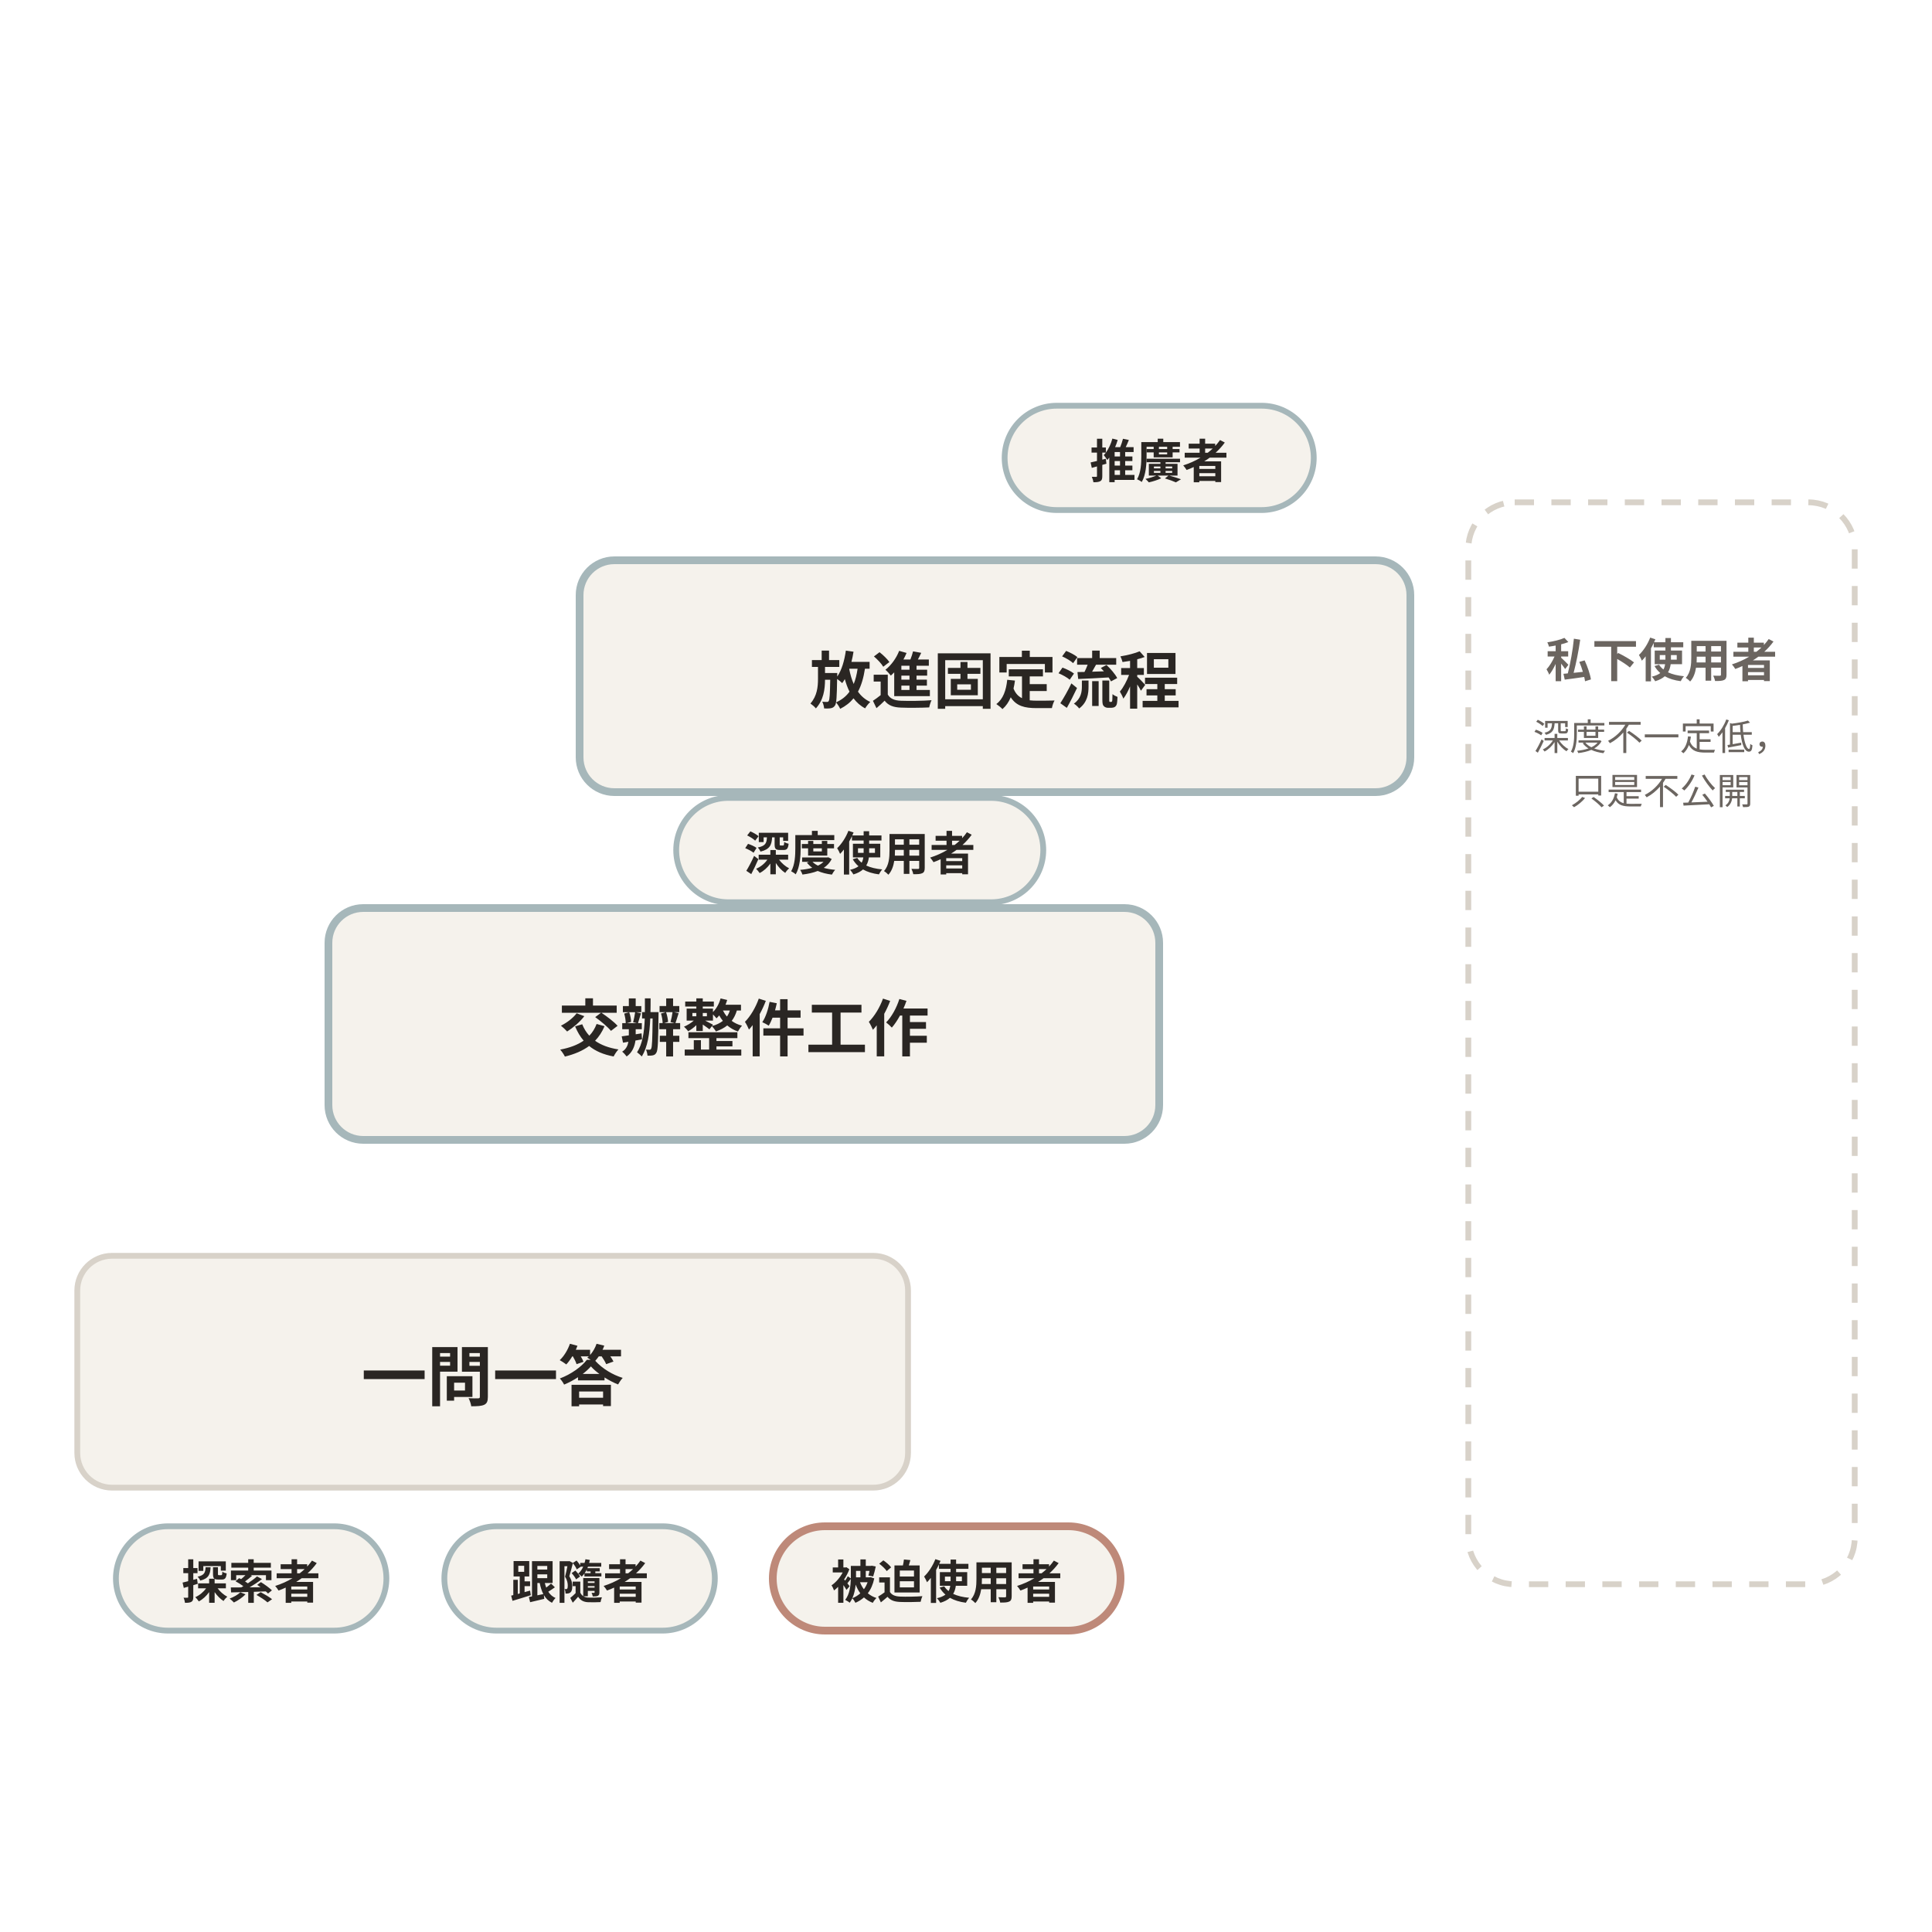
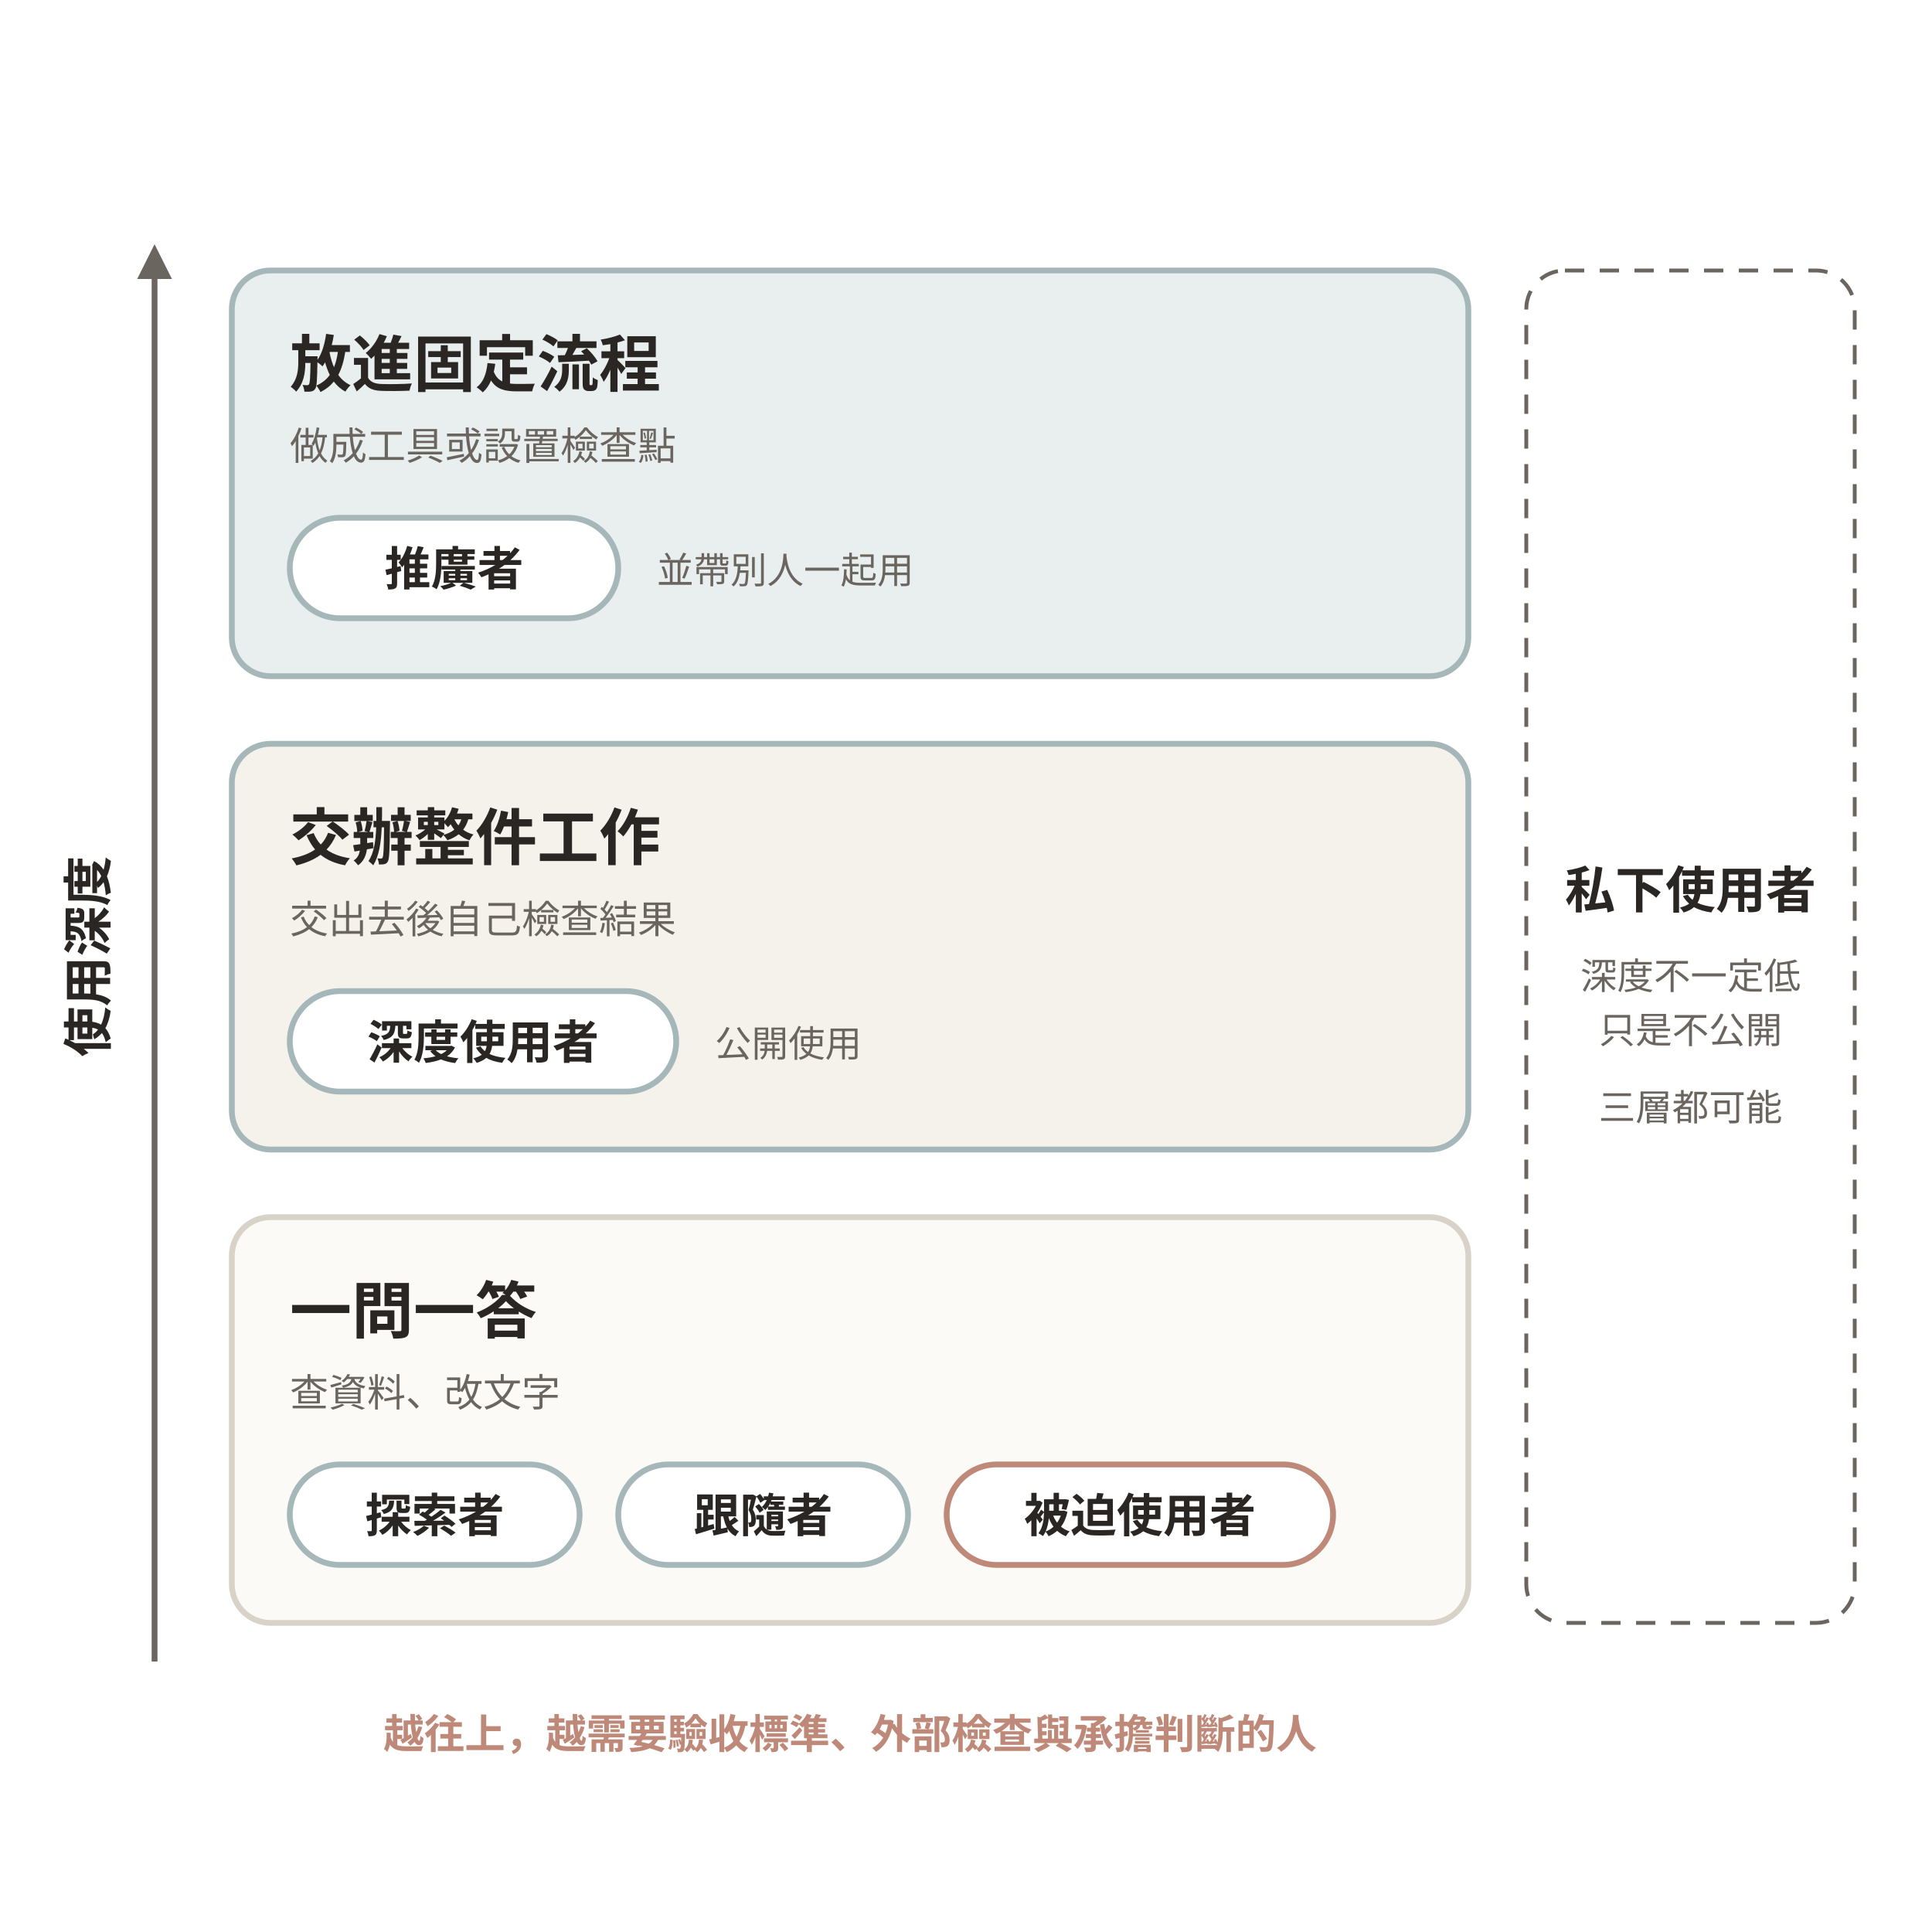
<svg xmlns="http://www.w3.org/2000/svg" viewBox="0 0 1000 1000" width="1000" height="1000" font-family="PingFang TC, Hiragino Sans GB, sans-serif">
+   <defs>
+     <marker id="ahG" viewBox="0 0 10 10" refX="8" refY="5" markerWidth="6" markerHeight="6" orient="auto-start-reverse">
+       <path d="M0,0 L10,5 L0,10 z" fill="#6B6560" />
+     </marker>
+   </defs>
  <rect width="1000" height="1000" fill="#FFFFFF" />
-   <g transform="translate(0,-90)">
-     <rect x="40" y="740" width="430" height="120" rx="18" fill="#F5F2EC" stroke="#D8D2C9" stroke-width="3" />
-     <text x="255" y="800" font-size="34" fill="#2A2623" font-weight="600" text-anchor="middle" dominant-baseline="central">一問一答</text>
-     <rect x="170" y="560" width="430" height="120" rx="18" fill="#F5F2EC" stroke="#A6B7BA" stroke-width="4" />
-     <text x="385" y="620" font-size="32" fill="#2A2623" font-weight="600" text-anchor="middle" dominant-baseline="central">交辦整件工作</text>
-     <rect x="300" y="380" width="430" height="120" rx="18" fill="#F5F2EC" stroke="#A6B7BA" stroke-width="4" />
-     <text x="515" y="440" font-size="32" fill="#2A2623" font-weight="600" text-anchor="middle" dominant-baseline="central">放進固定流程</text>
-     <rect x="520" y="300" width="160" height="54" rx="27" fill="#F5F2EC" stroke="#A6B7BA" stroke-width="3" />
-     <text x="600" y="327" font-size="24" fill="#2A2623" font-weight="600" text-anchor="middle" dominant-baseline="central">推廣者</text>
-     <rect x="350" y="503" width="190" height="54" rx="27" fill="#F5F2EC" stroke="#A6B7BA" stroke-width="3" />
-     <text x="445" y="530" font-size="24" fill="#2A2623" font-weight="600" text-anchor="middle" dominant-baseline="central">深度使用者</text>
-     <rect x="60" y="880" width="140" height="54" rx="27" fill="#F5F2EC" stroke="#A6B7BA" stroke-width="3" />
-     <text x="130" y="907" font-size="24" fill="#2A2623" font-weight="600" text-anchor="middle" dominant-baseline="central">探索者</text>
-     <rect x="230" y="880" width="140" height="54" rx="27" fill="#F5F2EC" stroke="#A6B7BA" stroke-width="3" />
-     <text x="300" y="907" font-size="24" fill="#2A2623" font-weight="600" text-anchor="middle" dominant-baseline="central">跟隨者</text>
-     <rect x="400" y="880" width="180" height="54" rx="27" fill="#F5F2EC" stroke="#BE8979" stroke-width="4" />
-     <text x="490" y="907" font-size="24" fill="#2A2623" font-weight="600" text-anchor="middle" dominant-baseline="central">被迫使用者</text>
-     <rect x="760" y="350" width="200" height="560" rx="24" fill="none" stroke="#D8D2C9" stroke-width="3" stroke-dasharray="10 9" />
-     <text x="860" y="430" font-size="24" fill="#6B6560" font-weight="600" text-anchor="middle" dominant-baseline="central">私下使用者</text>
-     <text x="860" y="470" font-size="19" fill="#6B6560" font-weight="500" text-anchor="middle" dominant-baseline="central">深度不一定低，</text>
-     <text x="860" y="498" font-size="19" fill="#6B6560" font-weight="500" text-anchor="middle" dominant-baseline="central">只是不公開</text>
+   <line x1="80" y1="860" x2="80" y2="130" stroke="#6B6560" stroke-width="3" marker-end="url(#ahG)" />
+   <text x="55" y="495" font-size="26" fill="#2A2623" font-weight="600" text-anchor="middle" transform="rotate(-90 55 495)">使用深度</text>
+   <g>
+     <rect x="120" y="140" width="640" height="210" rx="20" fill="#E9EEEF" stroke="#A6B7BA" stroke-width="3" />
+     <text x="150" y="200" font-size="32" fill="#2A2623" font-weight="700">放進固定流程</text>
+     <text x="150" y="238" font-size="20" fill="#6B6560">做成工具或設置檢查點</text>
+     <rect x="120" y="385" width="640" height="210" rx="20" fill="#F5F2EC" stroke="#A6B7BA" stroke-width="3" />
+     <text x="150" y="445" font-size="32" fill="#2A2623" font-weight="700">交辦整件工作</text>
+     <text x="150" y="483" font-size="20" fill="#6B6560">交出去後自己檢查結果</text>
+     <rect x="120" y="630" width="640" height="210" rx="20" fill="#FBFAF7" stroke="#D8D2C9" stroke-width="3" />
+     <text x="150" y="690" font-size="32" fill="#2A2623" font-weight="700">一問一答</text>
+     <text x="150" y="728" font-size="20" fill="#6B6560">查資料、改文字</text>
  </g>
+   <g font-size="24" font-weight="600" text-anchor="middle">
+     <rect x="150" y="268" width="170" height="52" rx="26" fill="#FFFFFF" stroke="#A6B7BA" stroke-width="3" />
+     <text x="235" y="303" fill="#2A2623">推廣者</text>
+     <text x="340" y="302" font-size="19" font-weight="400" fill="#6B6560" text-anchor="start">並帶別人一起用</text>
+     <rect x="150" y="513" width="200" height="52" rx="26" fill="#FFFFFF" stroke="#A6B7BA" stroke-width="3" />
+     <text x="250" y="548" fill="#2A2623">深度使用者</text>
+     <text x="370" y="547" font-size="19" font-weight="400" fill="#6B6560" text-anchor="start">公開使用</text>
+     <rect x="150" y="758" width="150" height="52" rx="26" fill="#FFFFFF" stroke="#A6B7BA" stroke-width="3" />
+     <text x="225" y="793" fill="#2A2623">探索者</text>
+     <rect x="320" y="758" width="150" height="52" rx="26" fill="#FFFFFF" stroke="#A6B7BA" stroke-width="3" />
+     <text x="395" y="793" fill="#2A2623">跟隨者</text>
+     <rect x="490" y="758" width="200" height="52" rx="26" fill="#FFFFFF" stroke="#BE8979" stroke-width="3" />
+     <text x="590" y="793" fill="#2A2623">被迫使用者</text>
+   </g>
+   <rect x="790" y="140" width="170" height="700" rx="20" fill="none" stroke="#6B6560" stroke-width="2" stroke-dasharray="10 8" />
+   <text x="875" y="470" font-size="26" font-weight="700" fill="#2A2623" text-anchor="middle">私下使用者</text>
+   <text x="875" y="512" font-size="19" fill="#6B6560" text-anchor="middle">深度不一定低</text>
+   <text x="875" y="540" font-size="19" fill="#6B6560" text-anchor="middle">只是不公開</text>
+   <text x="875" y="580" font-size="19" fill="#6B6560" text-anchor="middle">三層都可能</text>
+   <text x="440" y="905" font-size="21" fill="#BE8979" font-weight="600" text-anchor="middle">越往上，越需要驗收標準、外部檢查與承擔判斷的人</text>
</svg>
